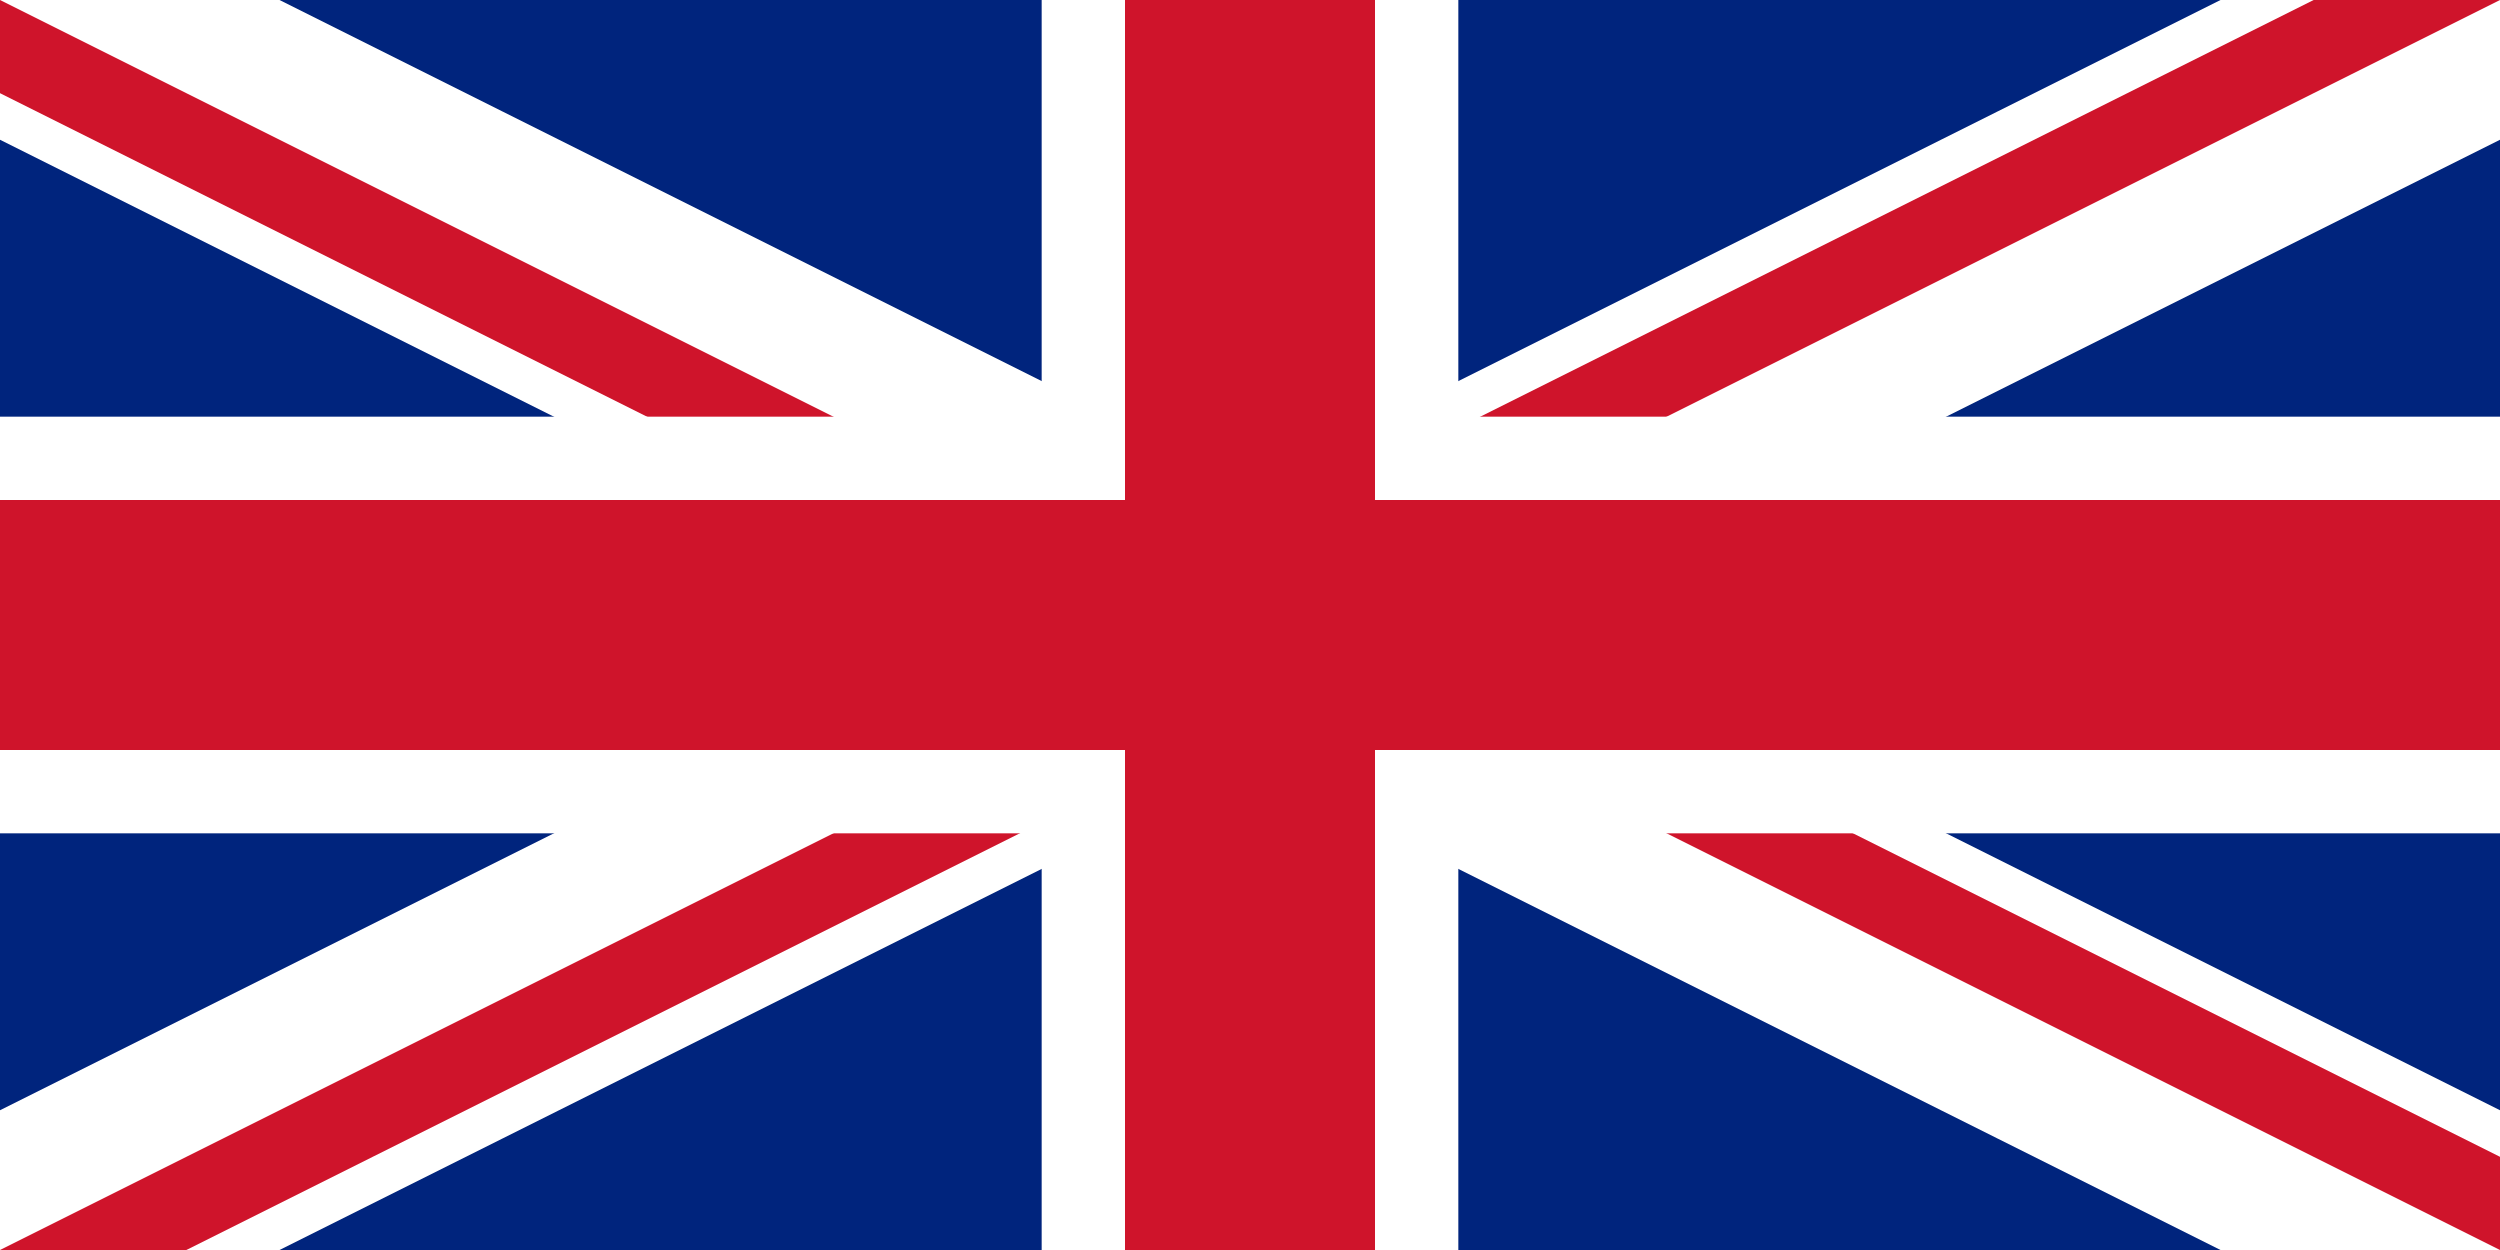
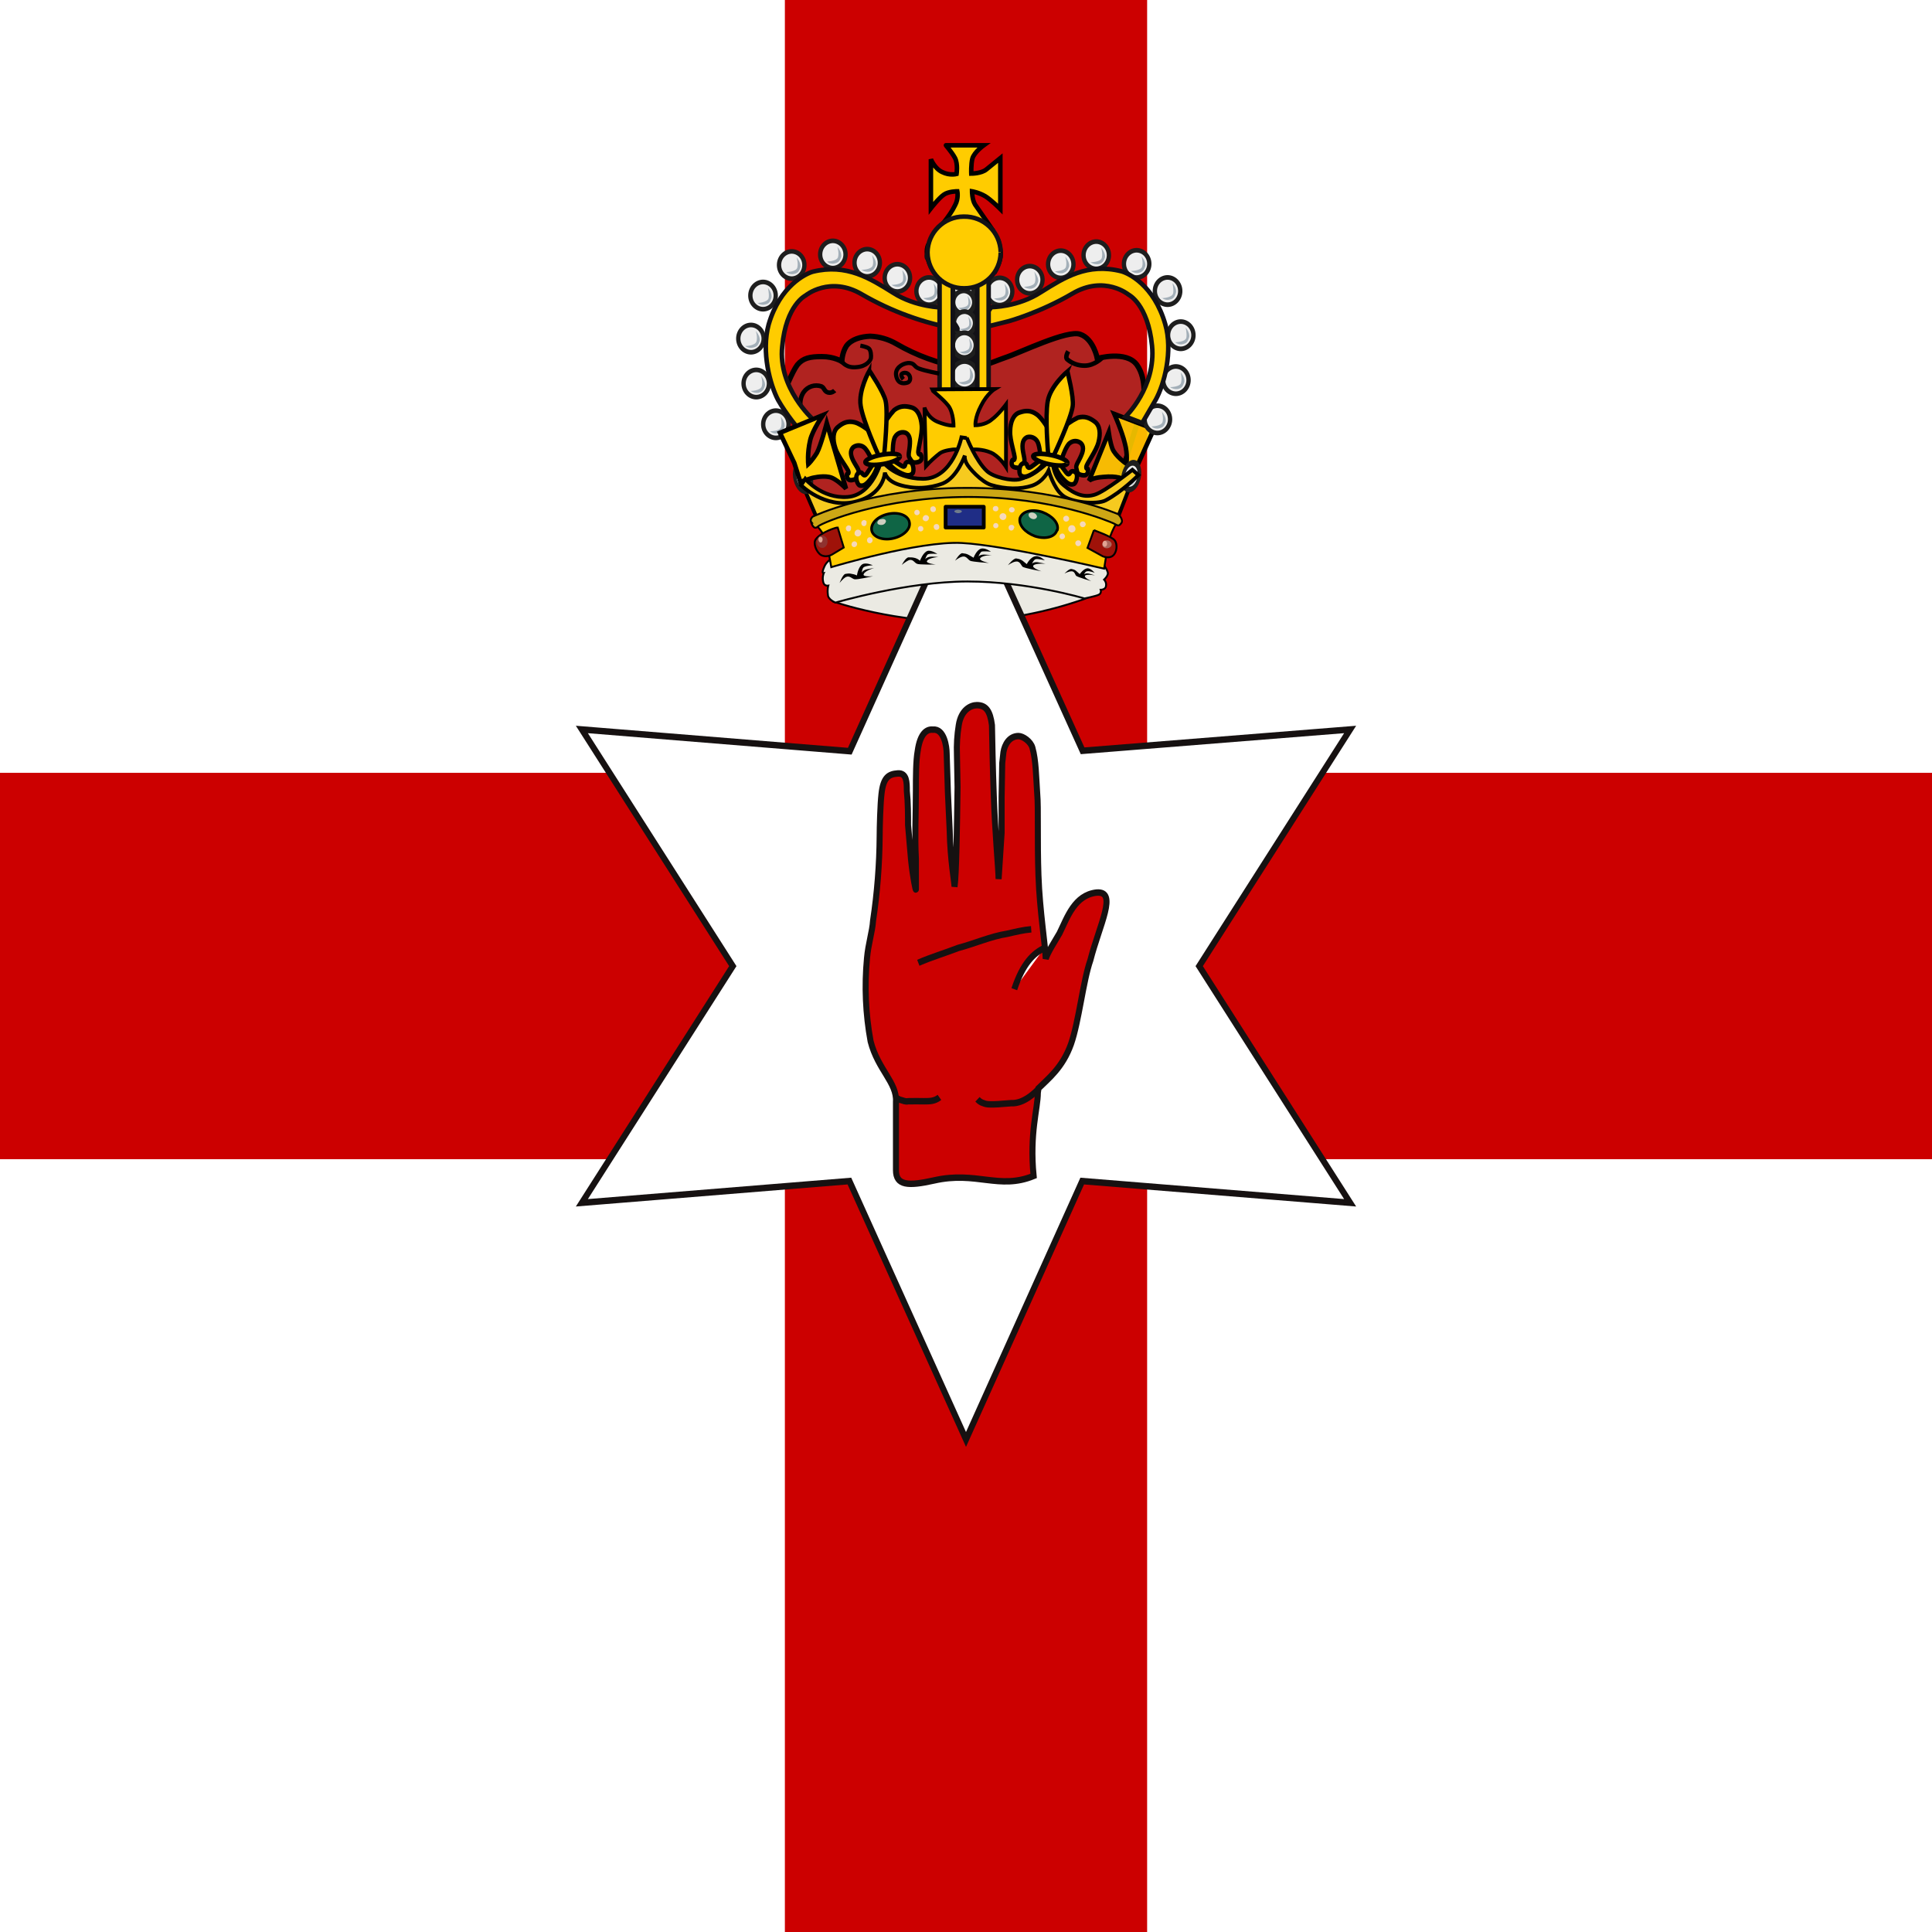
- <svg xmlns="http://www.w3.org/2000/svg" viewBox="0 0 60 30">
-   <clipPath id="t">
-     <path d="M30,15 h30 v15 z v15 h-30 z h-30 v-15 z v-15 h30 z" />
-   </clipPath>
-   <path d="M0,0 v30 h60 v-30 z" fill="#00247d" />
-   <path d="M0,0 L60,30 M60,0 L0,30" stroke="#fff" stroke-width="6" />
-   <path d="M0,0 L60,30 M60,0 L0,30" clip-path="url(#t)" stroke="#cf142b" stroke-width="4" />
-   <path d="M30,0 v30 M0,15 h60" stroke="#fff" stroke-width="10" />
-   <path d="M30,0 v30 M0,15 h60" stroke="#cf142b" stroke-width="6" />
+ <svg xmlns="http://www.w3.org/2000/svg" xmlns:xlink="http://www.w3.org/1999/xlink" id="flag-icons-gb-nir" viewBox="0 0 512 512">
+   <path fill="#fff" d="M0 0h512v512H0z" />
+   <rect fill="#fff" fill-rule="evenodd" rx="0" ry="0" />
+   <rect id="a" width="512" height="102.4" y="204.8" fill="#c00" fill-rule="evenodd" rx="0" ry="0" />
+   <use xlink:href="#a" width="600" height="300" transform="matrix(0 1 -.9375 0 496 0)" />
+   <path fill="#ebeae3" fill-rule="evenodd" stroke="#000" stroke-width=".5" d="M291.2 156.4c3-5.2 1.2-8.5-3.4-9.5 0 0-14.9 5-31 5.6-16 .6-35-4.3-35-4.3-3.5 2.3-2.7 7.8-1 11.2 0 0 16.8 5.9 36 5.3a108 108 0 0 0 30.1-5.8c3.7-1.3 4.3-2.5 4.3-2.5z" />
+   <path fill="#fff" stroke="#161111" stroke-width="1.6" d="m320 389.6-30.9-64.2-70.9 5.4 40-58.8-40-58.8 71 5.4 30.8-64.1 30.9 64 70.9-5.3-40 58.8 40 58.8-71-5.4z" transform="matrix(1 0 0 1.06667 -64 -34.1)" />
+   <path fill="#b02320" fill-rule="evenodd" stroke="#000" stroke-width="1.4" d="M255.5 130.4c38.8 6.8 37.4 8.7 37.4 8.7L303 107s1.1-6.4-1.7-10.3-10.5-1.7-10.5-1.7-1-5.2-4.5-6.4c-3.4-1.3-16 4.9-20 6.2-4 1.4-6 2.7-11.5 2.6a52.1 52.1 0 0 1-17.3-6.3 15 15 0 0 0-6.9-2c-2.4.1-5 .8-6.3 2.6-1.2 1.9-1.2 4.1-1.2 4.1s-2-1.3-5.3-1.3c-3.2 0-5 .4-6.5 2.2-1.4 1.9-3.4 7-3.4 7l3.7 8.7.2 12 7.5 12.8 36.2-6.7z" />
+   <path fill="#ebeae3" fill-rule="evenodd" stroke="#000" stroke-width=".5" d="M291.7 148.6s2 2.5 1.9 3.4c-.1.8-1 1.6-1 1.6s.7.7.5 1.7c-.1 1-1.4 1-1.4 1s.3.9-.5 1.3-3.8 1-3.8 1-15-4.5-31-4.5-35 5.6-35 5.6-2-.8-2-2.1c-.2-1.4.1-2.4.1-2.4s-1 .2-1.3-.8c-.4-1.4.1-2.5.1-2.5s-.7.2.1-1.6a4 4 0 0 1 1.5-1.9s16.8-6.4 36-6.4a101 101 0 0 1 35.8 6.6z" />
+   <path fill="none" stroke="#000" stroke-width="1.2" d="M212.2 108.3s-.6-2.4.8-4.4a4.1 4.1 0 0 1 4.7-1.5c.8.4.7 1.3 1.7 1.6 1 .3 1.8-.5 1.8-.5" />
+   <path fill="#fc0" fill-opacity=".9" fill-rule="evenodd" stroke="#000" stroke-width="1.2" d="m305.8 113.7-5.8 12.8-2.3.5s-1.4-1-5.4-.6c-2.8.2-3.7 1-3.7 1l5.2-12.8s.4 2.7 1 4.3c.8 2 3.7 4 3.7 4s.4-2.4-.4-5.4c-.8-3.3-2.8-7.8-2.8-7.8l10.5 4z" />
+   <path fill="#121116" stroke="#121116" stroke-linejoin="round" stroke-width="1.2" d="M252.5 73.8h6.5v29.5h-6.5z" />
+   <path fill="#f6ca1f" fill-rule="evenodd" stroke="#000" d="m212.6 128.3 4.1 9.5s17.9-7.4 38.9-7.3c31.5.2 40.5 7 40.5 7l4.6-11.8-3.5 2.1-3.6 2.4-4 1.7-5-.4-4.4-3.5-2.2-5-3.7 3.7-6.6 1.6-6.4-1.8-5.6-7.6s-4.2 8.4-9.6 9c-7.7.7-12.1-4-12.1-4s-2.9 6.8-7.6 8c-7.5 2-13.7-3.6-13.8-3.6z" />
+   <g stroke-width="2.2">
+     <path fill="#eee" stroke="#1e1e1e" stroke-linejoin="round" d="M430.6 247.4a6.5 6.5 0 0 1-6.4 6.5 6.5 6.5 0 0 1-6.5-6.5 6.5 6.5 0 0 1 6.4-6.5 6.5 6.5 0 0 1 6.5 6.5" transform="matrix(.52155 0 0 .55632 59.9 -67.6)" />
+     <path fill="#a3afb8" fill-rule="evenodd" d="M279.5 71.9s2.7 0 3-1.2c.3-1.2-.2-2.7-.2-2.7s1.3 1.5 1 2.7c-.4 1.1-.8 1.4-1.7 1.7-.6.1-1.6-.1-2-.5z" />
+     <path fill="#eee" stroke="#1e1e1e" stroke-linejoin="round" d="M430.6 247.4a6.5 6.5 0 0 1-6.4 6.5 6.5 6.5 0 0 1-6.5-6.5 6.5 6.5 0 0 1 6.4-6.5 6.5 6.5 0 0 1 6.5 6.5" transform="matrix(.52155 0 0 .55632 51.7 -63.5)" />
+     <path fill="#a3afb8" fill-rule="evenodd" d="M271.3 76s2.8 0 3-1.3c.3-1.1-.2-2.7-.2-2.7s1.3 1.6 1 2.7c-.4 1.2-.8 1.5-1.7 1.8-.6.1-1.6-.1-2-.5z" />
+     <path fill="#eee" stroke="#1e1e1e" stroke-linejoin="round" d="M430.6 247.4a6.5 6.5 0 0 1-6.4 6.5 6.5 6.5 0 0 1-6.5-6.5 6.5 6.5 0 0 1 6.4-6.5 6.5 6.5 0 0 1 6.5 6.5" transform="matrix(.52155 0 0 .55632 69.3 -70)" />
+     <path fill="#a3afb8" fill-rule="evenodd" d="M289 69.5s2.7 0 3-1.2c.3-1.2-.2-2.7-.2-2.7s1.3 1.5 1 2.7c-.4 1.1-.8 1.5-1.7 1.7a3 3 0 0 1-2.1-.5z" />
+     <path fill="#eee" stroke="#1e1e1e" stroke-linejoin="round" d="M430.6 247.4a6.5 6.5 0 0 1-6.4 6.5 6.5 6.5 0 0 1-6.5-6.5 6.5 6.5 0 0 1 6.4-6.5 6.5 6.5 0 0 1 6.5 6.5" transform="matrix(.52155 0 0 .55632 80 -67.7)" />
+     <path fill="#a3afb8" fill-rule="evenodd" d="M299.7 71.8s2.7 0 3-1.2c.3-1.2-.2-2.7-.2-2.7s1.3 1.5 1 2.7c-.4 1.1-.8 1.5-1.7 1.7-.7.2-1.6-.1-2.1-.5z" />
+     <path fill="#eee" stroke="#1e1e1e" stroke-linejoin="round" d="M430.6 247.4a6.5 6.5 0 0 1-6.4 6.5 6.5 6.5 0 0 1-6.5-6.5 6.5 6.5 0 0 1 6.4-6.5 6.5 6.5 0 0 1 6.5 6.5" transform="matrix(.52155 0 0 .55632 88.2 -60.5)" />
+     <path fill="#a3afb8" fill-rule="evenodd" d="M307.9 79s2.7 0 3-1.3c.2-1.2-.2-2.7-.2-2.7s1.3 1.5.9 2.7c-.4 1.2-.7 1.5-1.7 1.7-.6.2-1.5 0-2-.5z" />
+     <path fill="#eee" stroke="#1e1e1e" stroke-linejoin="round" d="M430.6 247.4a6.5 6.5 0 0 1-6.4 6.5 6.5 6.5 0 0 1-6.5-6.5 6.5 6.5 0 0 1 6.4-6.5 6.5 6.5 0 0 1 6.5 6.5" transform="matrix(.52155 0 0 .55632 91.7 -48.8)" />
+     <path fill="#a3afb8" fill-rule="evenodd" d="M311.4 90.7s2.7 0 3-1.2c.2-1.2-.2-2.7-.2-2.7s1.3 1.5.9 2.7c-.4 1.2-.7 1.5-1.7 1.7-.6.2-1.5-.1-2-.5z" />
+     <path fill="#eee" stroke="#1e1e1e" stroke-linejoin="round" d="M430.6 247.4a6.5 6.5 0 0 1-6.4 6.5 6.5 6.5 0 0 1-6.5-6.5 6.5 6.5 0 0 1 6.4-6.5 6.5 6.5 0 0 1 6.5 6.5" transform="matrix(.52155 0 0 .55632 90.4 -36.9)" />
+     <path fill="#a3afb8" fill-rule="evenodd" d="M310 102.6s2.8 0 3-1.2c.3-1.2-.1-2.7-.1-2.7s1.3 1.5.9 2.7c-.4 1.1-.7 1.5-1.7 1.7-.6.1-1.5-.1-2-.5z" />
+     <path fill="#eee" stroke="#1e1e1e" stroke-linejoin="round" d="M430.6 247.4a6.5 6.5 0 0 1-6.4 6.5 6.5 6.5 0 0 1-6.5-6.5 6.5 6.5 0 0 1 6.4-6.5 6.5 6.5 0 0 1 6.5 6.5" transform="matrix(.52155 0 0 .55632 85.5 -26.5)" />
+     <path fill="#a3afb8" fill-rule="evenodd" d="M305.1 113s2.7 0 3-1.2c.3-1.2-.2-2.7-.2-2.7s1.3 1.5 1 2.7c-.4 1.2-.8 1.5-1.7 1.7-.6.2-1.6 0-2-.5z" />
+     <path fill="#eee" stroke="#1e1e1e" stroke-linejoin="round" d="M430.6 247.4a6.5 6.5 0 0 1-6.4 6.5 6.5 6.5 0 0 1-6.5-6.5 6.5 6.5 0 0 1 6.4-6.5 6.5 6.5 0 0 1 6.5 6.5" transform="matrix(.52155 0 0 .55632 43.7 -60.4)" />
+     <path fill="#a3afb8" fill-rule="evenodd" d="M263.4 79.1s2.7 0 3-1.2c.3-1.2-.2-2.7-.2-2.7s1.3 1.5 1 2.7c-.4 1.1-.8 1.4-1.7 1.7a3 3 0 0 1-2.1-.5z" />
+     <g stroke-width="2.7">
+       <path fill="#eee" stroke="#1e1e1e" stroke-linejoin="round" d="M430.6 247.4a6.5 6.5 0 0 1-6.4 6.5 6.5 6.5 0 0 1-6.5-6.5 6.5 6.5 0 0 1 6.4-6.5 6.5 6.5 0 0 1 6.5 6.5" transform="matrix(.43616 0 0 .46523 70.3 -38.8)" />
+       <path fill="#a3afb8" fill-rule="evenodd" d="M254 77.9s2.3 0 2.5-1c.3-1-.1-2.3-.1-2.3s1 1.2.8 2.2c-.4 1-.7 1.3-1.4 1.5a2.3 2.3 0 0 1-1.8-.4z" />
+     </g>
+     <g stroke-width="2.7">
+       <path fill="#eee" stroke="#1e1e1e" stroke-linejoin="round" d="M430.6 247.4a6.5 6.5 0 0 1-6.4 6.5 6.5 6.5 0 0 1-6.5-6.5 6.5 6.5 0 0 1 6.4-6.5 6.5 6.5 0 0 1 6.5 6.5" transform="matrix(.43616 0 0 .46523 70.4 -35)" />
+       <path fill="#a3afb8" fill-rule="evenodd" d="M254 81.6s2.3 0 2.6-1c.2-1-.2-2.2-.2-2.2s1 1.2.8 2.2c-.3 1-.6 1.3-1.4 1.5a2.3 2.3 0 0 1-1.7-.4z" />
+     </g>
+     <g stroke-width="2.7">
+       <path fill="#eee" stroke="#1e1e1e" stroke-linejoin="round" d="M430.6 247.4a6.5 6.5 0 0 1-6.4 6.5 6.5 6.5 0 0 1-6.5-6.5 6.5 6.5 0 0 1 6.4-6.5 6.5 6.5 0 0 1 6.5 6.5" transform="matrix(.43616 0 0 .46523 70.6 -29.5)" />
+       <path fill="#a3afb8" fill-rule="evenodd" d="M254.3 87.2s2.2 0 2.5-1c.2-1-.2-2.3-.2-2.3s1 1.3.8 2.3c-.3 1-.6 1.2-1.4 1.4a2.3 2.3 0 0 1-1.7-.4z" />
+     </g>
+     <g stroke-width="2.5">
+       <path fill="#eee" stroke="#1e1e1e" stroke-linejoin="round" d="M430.6 247.4a6.5 6.5 0 0 1-6.4 6.5 6.5 6.5 0 0 1-6.5-6.5 6.5 6.5 0 0 1 6.4-6.5 6.5 6.5 0 0 1 6.5 6.5" transform="matrix(.47168 0 0 .50313 55.5 -33)" />
+       <path fill="#a3afb8" fill-rule="evenodd" d="M254.2 93.3s2.5-.1 2.7-1.2c.3-1-.1-2.4-.1-2.4s1.1 1.4.8 2.4c-.4 1.1-.7 1.4-1.5 1.6a2.5 2.5 0 0 1-1.9-.5z" />
+     </g>
+     <path fill="#eee" stroke="#1e1e1e" stroke-linejoin="round" d="M430.6 247.4a6.5 6.5 0 0 1-6.4 6.5 6.5 6.5 0 0 1-6.5-6.5 6.5 6.5 0 0 1 6.4-6.5 6.5 6.5 0 0 1 6.5 6.5" transform="matrix(.52155 0 0 .55632 34.4 -38.2)" />
+     <path fill="#a3afb8" fill-rule="evenodd" d="M254 101.3s2.8 0 3-1.2c.3-1.2-.1-2.7-.1-2.7s1.3 1.5.9 2.7c-.4 1.2-.7 1.5-1.7 1.7-.6.2-1.5 0-2-.5z" />
+     <g stroke-width="2.4">
+       <path fill="#eee" stroke="#1e1e1e" stroke-linejoin="round" d="M430.6 247.4a6.5 6.5 0 0 1-6.4 6.5 6.5 6.5 0 0 1-6.5-6.5 6.5 6.5 0 0 1 6.4-6.5 6.5 6.5 0 0 1 6.5 6.5" transform="matrix(.48982 0 0 .52248 47.7 -13.5)" />
+       <path fill="#a3afb8" fill-rule="evenodd" d="M254 117.5s2.6 0 2.8-1.1c.3-1.2-.1-2.6-.1-2.6s1.2 1.4.8 2.5c-.3 1.2-.7 1.4-1.5 1.7a2.6 2.6 0 0 1-2-.5z" />
+     </g>
+     <path fill="#eee" stroke="#1e1e1e" stroke-linejoin="round" d="M430.6 247.4a6.5 6.5 0 0 1-6.4 6.5 6.5 6.5 0 0 1-6.5-6.5 6.5 6.5 0 0 1 6.4-6.5 6.5 6.5 0 0 1 6.5 6.5" transform="matrix(.52155 0 0 .55632 25 -60.5)" />
+     <path fill="#a3afb8" fill-rule="evenodd" d="M244.6 79s2.7 0 3-1.2c.3-1.2-.2-2.7-.2-2.7s1.3 1.5 1 2.7c-.4 1.1-.8 1.5-1.7 1.7-.6.1-1.6-.1-2-.5z" />
+     <path fill="#eee" stroke="#1e1e1e" stroke-linejoin="round" d="M430.6 247.4a6.5 6.5 0 0 1-6.4 6.5 6.5 6.5 0 0 1-6.5-6.5 6.5 6.5 0 0 1 6.4-6.5 6.5 6.5 0 0 1 6.5 6.5" transform="matrix(.52155 0 0 .55632 16.6 -64)" />
+     <path fill="#a3afb8" fill-rule="evenodd" d="M236.3 75.5s2.7 0 3-1.2c.2-1.2-.2-2.7-.2-2.7s1.3 1.5 1 2.7c-.5 1.1-.8 1.4-1.8 1.7-.6.1-1.5-.1-2-.5z" />
+     <path fill="#eee" stroke="#1e1e1e" stroke-linejoin="round" d="M430.6 247.4a6.5 6.5 0 0 1-6.4 6.5 6.5 6.5 0 0 1-6.5-6.5 6.5 6.5 0 0 1 6.4-6.5 6.5 6.5 0 0 1 6.5 6.5" transform="matrix(.52155 0 0 .55632 8.6 -68)" />
+     <path fill="#a3afb8" fill-rule="evenodd" d="M228.3 71.5s2.7 0 3-1.2c.3-1.2-.2-2.7-.2-2.7s1.3 1.5 1 2.7c-.4 1.1-.8 1.4-1.7 1.7a3 3 0 0 1-2.1-.5z" />
+     <path fill="#eee" stroke="#1e1e1e" stroke-linejoin="round" d="M430.6 247.4a6.5 6.5 0 0 1-6.4 6.5 6.5 6.5 0 0 1-6.5-6.5 6.5 6.5 0 0 1 6.4-6.5 6.5 6.5 0 0 1 6.5 6.5" transform="matrix(.52155 0 0 .55632 -.5 -70.2)" />
+     <path fill="#a3afb8" fill-rule="evenodd" d="M219.1 69.3s2.7 0 3-1.2c.3-1.2-.2-2.7-.2-2.7s1.3 1.5 1 2.7c-.4 1.2-.8 1.5-1.7 1.7-.6.2-1.6 0-2-.5z" />
+     <path fill="#eee" stroke="#1e1e1e" stroke-linejoin="round" d="M430.6 247.4a6.5 6.5 0 0 1-6.4 6.5 6.5 6.5 0 0 1-6.5-6.5 6.5 6.5 0 0 1 6.4-6.5 6.5 6.5 0 0 1 6.5 6.5" transform="matrix(.52155 0 0 .55632 -11.4 -67.4)" />
+     <path fill="#a3afb8" fill-rule="evenodd" d="M208.3 72.1s2.7 0 3-1.2c.3-1.2-.2-2.7-.2-2.7s1.3 1.5 1 2.7c-.4 1.2-.8 1.5-1.7 1.7-.7.2-1.6-.1-2-.5z" />
+     <path fill="#eee" stroke="#1e1e1e" stroke-linejoin="round" d="M430.6 247.4a6.5 6.5 0 0 1-6.4 6.5 6.5 6.5 0 0 1-6.5-6.5 6.5 6.5 0 0 1 6.4-6.5 6.5 6.5 0 0 1 6.5 6.5" transform="matrix(.52155 0 0 .55632 -19 -59.3)" />
+     <path fill="#a3afb8" fill-rule="evenodd" d="M200.7 80.3s2.7-.1 3-1.3c.2-1.2-.2-2.7-.2-2.7s1.3 1.5.9 2.7c-.4 1.2-.7 1.5-1.7 1.7-.6.2-1.5 0-2-.5z" />
+     <path fill="#eee" stroke="#1e1e1e" stroke-linejoin="round" d="M430.6 247.4a6.5 6.5 0 0 1-6.4 6.5 6.5 6.5 0 0 1-6.5-6.5 6.5 6.5 0 0 1 6.4-6.5 6.5 6.5 0 0 1 6.5 6.5" transform="matrix(.52155 0 0 .55632 -22.2 -47.9)" />
+     <path fill="#a3afb8" fill-rule="evenodd" d="M197.5 91.7s2.7 0 3-1.3c.3-1.2-.2-2.7-.2-2.7s1.3 1.5 1 2.7c-.4 1.2-.8 1.5-1.7 1.7-.7.2-1.6 0-2.1-.4z" />
+     <path fill="#eee" stroke="#1e1e1e" stroke-linejoin="round" d="M430.6 247.4a6.5 6.5 0 0 1-6.4 6.5 6.5 6.5 0 0 1-6.5-6.5 6.5 6.5 0 0 1 6.4-6.5 6.5 6.5 0 0 1 6.5 6.5" transform="matrix(.52155 0 0 .55632 -20.8 -36)" />
+     <path fill="#a3afb8" fill-rule="evenodd" d="M198.9 103.6s2.7 0 3-1.3c.3-1.1-.2-2.7-.2-2.7s1.3 1.6 1 2.7c-.4 1.2-.8 1.5-1.7 1.8a3 3 0 0 1-2.1-.5z" />
+     <path fill="#eee" stroke="#1e1e1e" stroke-linejoin="round" d="M430.6 247.4a6.5 6.5 0 0 1-6.4 6.5 6.5 6.5 0 0 1-6.5-6.5 6.5 6.5 0 0 1 6.4-6.5 6.5 6.5 0 0 1 6.5 6.5" transform="matrix(.52155 0 0 .55632 -15.6 -25.2)" />
+     <path fill="#a3afb8" fill-rule="evenodd" d="M204 114.3s2.8 0 3-1.2c.3-1.2-.1-2.7-.1-2.7s1.3 1.5 1 2.7c-.5 1.2-.8 1.5-1.8 1.7-.6.2-1.5 0-2-.5z" />
+     <g stroke-width="2.8">
+       <path fill="#eee" stroke="#1e1e1e" stroke-linejoin="round" d="M430.6 247.4a6.5 6.5 0 0 1-6.4 6.5 6.5 6.5 0 0 1-6.5-6.5 6.5 6.5 0 0 1 6.4-6.5 6.5 6.5 0 0 1 6.5 6.5" transform="matrix(.31597 -.0903 .13499 .53737 45.4 32)" />
+       <path fill="#a3afb8" fill-rule="evenodd" d="M212.3 128.7s1.6-.5 1.5-1.7c0-1.2-.7-2.6-.7-2.6s1.1 1.3 1.2 2.5c0 1.2-.1 1.5-.6 2-.3.2-1 .1-1.4-.2z" />
+     </g>
+     <g stroke-width="2.8">
+       <path fill="#eee" stroke="#1e1e1e" stroke-linejoin="round" d="M430.6 247.4a6.5 6.5 0 0 1-6.4 6.5 6.5 6.5 0 0 1-6.5-6.5 6.5 6.5 0 0 1 6.4-6.5 6.5 6.5 0 0 1 6.5 6.5" transform="matrix(.31758 .08362 -.125 .54011 196 -42.9)" />
+       <path fill="#a3afb8" fill-rule="evenodd" d="M298.3 127.8s1.7.4 2.1-.7c.5-1.1.5-2.7.5-2.7s.5 1.7 0 2.8-.8 1.3-1.4 1.4c-.4 0-1-.4-1.2-.8z" />
+     </g>
+   </g>
+   <path fill="#b3a192" fill-rule="evenodd" stroke="#000" stroke-width="1.2" d="m252.7 57.4.3 6s-6.8.7-7 1.4c-1.4 3.1 1.5 7.3 1.5 7.3s2.3-1.8 8-1.8c5.5 0 8.3 1.5 8.3 1.5s1.4-2.5 1.4-4.3c0-1.8-.6-3.6-.6-3.6l-3.6-.4h-2.5l-.2-6.2-5.6.1z" />
+   <path fill="#f0ddcb" stroke="#121116" stroke-linejoin="round" stroke-width=".6" d="M262.4 66.8c0 .7-.6 1.3-1.2 1.3a1.2 1.2 0 0 1-1.3-1.3 1.2 1.2 0 0 1 1.2-1.2 1.2 1.2 0 0 1 1.3 1.2m2.7.7c0 .7-.5 1.3-1.2 1.3s-1.3-.6-1.3-1.3a1.3 1.3 0 0 1 1.3-1.3c.7 0 1.2.6 1.2 1.3m-5.5-.7c0 .7-.6 1.2-1.2 1.2-.7 0-1.2-.5-1.2-1.2a1.2 1.2 0 0 1 1.1-1.3 1.2 1.2 0 0 1 1.3 1.3m-5.6 0c0 .8-.6 1.3-1.3 1.3-.7 0-1.2-.5-1.2-1.2 0-.8.5-1.3 1.2-1.3s1.3.5 1.3 1.2m-3.1.3c0 .7-.6 1.3-1.3 1.3s-1.2-.6-1.2-1.3c0-.7.5-1.3 1.2-1.3s1.3.6 1.3 1.3m5.7-3.7c0 .6-.5 1-1 1a1 1 0 0 1-1.1-1 1 1 0 0 1 1-1.1 1 1 0 0 1 1 1m0-5c0 .6-.4 1-1 1a1 1 0 0 1-1-1 1 1 0 0 1 1-1 1 1 0 0 1 1 1m0 2.7c0 .6-.4 1.1-1 1.1a1 1 0 0 1-1-1 1 1 0 0 1 1-1.2 1 1 0 0 1 1 1.1m-8.8 7c0 .7-.5 1.2-1.2 1.2-.6 0-1.2-.5-1.2-1.2a1.2 1.2 0 0 1 1.2-1.3 1.2 1.2 0 0 1 1.2 1.3" />
+   <path fill="#916c68" stroke="#4d3126" stroke-linejoin="round" stroke-width=".6" d="M256.9 66.5c0 .8-.6 1.4-1.4 1.4a1.4 1.4 0 0 1-1.3-1.4 1.4 1.4 0 0 1 1.3-1.3 1.4 1.4 0 0 1 1.4 1.3" />
+   <g stroke-width="2.5">
+     <path fill="#eee" stroke="#1e1e1e" stroke-linejoin="round" stroke-width="3" d="M430.6 247.4a6.5 6.5 0 0 1-6.4 6.5 6.5 6.5 0 0 1-6.5-6.5 6.5 6.5 0 0 1 6.4-6.5 6.5 6.5 0 0 1 6.5 6.5" transform="matrix(.386 0 0 .41173 91.8 -53.4)" />
+     <path fill="#a3afb8" fill-rule="evenodd" d="M254.4 49.9s2 0 2.2-1c.2-.8-.1-2-.1-2s1 1.2.7 2c-.3 1-.6 1.2-1.2 1.3a2 2 0 0 1-1.6-.3z" />
+   </g>
+   <path fill="#fc0" fill-rule="evenodd" stroke="#000" stroke-width=".5" d="M216 138.8s2.2 2.2 2.8 4.2c.6 2 1.5 7.3 1.5 7.3s23.2-7 34.6-6.4c11.4.6 37.7 6.8 37.7 6.8l1-6.2c.5-3.2 2.7-6.6 2.7-6.6s-25.2-8.4-41-7.6c-15.9.8-23.8 2.6-27.3 3.8a248.5 248.5 0 0 0-12 4.7z" />
+   <path fill="#fc0" fill-rule="evenodd" stroke="#000" stroke-width="1.2" d="M250.7 38.5h10s-2.5 1.8-3 3.5c-.4 1.5-.3 4-.3 4s2.7 0 4-1.1l3.7-3v13.5s-2.5-2.5-4-3.4c-1.7-1-3.5-1.3-3.5-1.3s0 2.2.8 3.5l4.3 6.2-14.3.6s3.4-3.8 4.7-6.6c1-1.8.6-3.7.6-3.7s-2.4 0-3.6.9c-1.3.9-3.4 3.6-3.4 3.6v-13s1 2.5 3 3.4c2 1 3.8.5 3.8.5s.4-2.6-.4-4.2c-.9-1.7-2.6-3.5-2.4-3.4z" />
+   <path fill="#fc0" fill-rule="evenodd" stroke="#121116" stroke-width="1.2" d="M249.9 81.5s-7.1 0-13.2-3.9c-6.1-3.8-12.3-7.8-21.3-5.6-1.8.5-8.7 3.7-11.7 14-2 7.3.4 16 2.5 20 2.2 3.9 5.6 7.9 5.6 7.9l3.7-2.7s-9.4-8.4-8.2-19.4c1-11 6.2-13.5 6.2-13.5s6.4-5.3 14.9-.3a76.8 76.8 0 0 0 25.3 9.2c.6 0-4-5.7-3.8-5.7z" />
+   <path fill="#fc0" fill-rule="evenodd" stroke="#000" stroke-width="1.2" d="m210.5 122.7-3.8-8 11.4-4.7s-2.8 4-3.4 6.7c-.8 3.4-.5 6.3-.5 6.3s1-.9 2.3-3c1-1.8 2.6-7.9 2.6-7.9l5.1 17.4s-2.6-2.8-4.5-3.1c-2-.4-4.6.3-4.6.3l-3 1-1.6-5z" />
+   <path fill="#fc0" fill-rule="evenodd" stroke="#121116" stroke-width="1.2" d="M262.7 81.4s7.1 0 13.2-4c6.1-3.8 12.2-7.8 21.3-5.5 1.8.5 8.6 3.6 11.6 14 2.1 7.2-.3 16-2.5 20l-3.6 6.2-4.4-1.7s8.1-7.8 7-18.8c-1.1-11-6.2-13.5-6.2-13.5s-6.4-5.3-14.9-.3-16.8 7.3-16.8 7.3-7.8 2-8.5 2c-.7-.1 4-5.8 3.8-5.7z" />
+   <path fill="#fc0" stroke="#121116" stroke-linejoin="round" stroke-width="1.2" d="M259 73.9h3v29.5h-3zm-10-.1h3.5v29.5H249z" />
+   <path fill="#fc0" stroke="#121116" stroke-linejoin="round" stroke-width="1.2" d="M265.2 66.9a9.6 9.6 0 0 1-9.7 9.5 9.6 9.6 0 0 1-9.7-9.5 9.6 9.6 0 0 1 9.6-9.5 9.6 9.6 0 0 1 9.8 9.4" />
+   <path fill="#fc0" fill-rule="evenodd" stroke="#000" d="m246.9 103.2 16.7-.1s-2 1.2-3.6 4.4c-1.7 3.2-1.5 5.2-1.5 5.2s2.6 0 4.3-1.5c1.8-1.3 3.8-4 3.8-4v16.5s-1.3-2.1-3.3-3.4c-2-1.2-4.8-1.2-4.8-1.2h-5.7s-2.6.2-3.7 1a29.9 29.9 0 0 0-3.7 3.4L245 108s.8 2.7 3.5 3.8 4.2 1 4.2 1 0-3.5-1.4-5.3-4.5-4.2-4.5-4.3z" />
+   <path fill="#f6ca1f" fill-rule="evenodd" stroke="#000" d="M256.2 116s2.4 6.1 5.3 8.8c1.6 1.6 6.6 2.8 8.8 2.2 5-1.4 8.6-5.7 8.6-5.7s-.2 4.7 3 7.3c3.1 2.6 5.6 3.3 8.2 2.5 2.7-.8 10-6.6 10-6.6l1.6 1.4s-4.3 4.4-8.7 6.7c-2.3 1.2-9.3.6-11.5-1.4-2.3-1.9-3.6-6.5-3.6-6.5s-1.4 3-4.4 4c-3 1-7 1-10.9-.2-2.5-.8-5.9-4.5-6.5-5.8-.6-1.2-.4-2-.4-2s-2 5.8-5.8 7.4a17.6 17.6 0 0 1-11.5.4c-3.6-1.1-3.9-3.3-3.9-3.3s-.2 6-8 7.8c-8 1.8-14.2-4.4-14.2-4.4l1.1-1.7s4.4 5.3 11.2 4.8c6.8-.5 9-9.8 9-9.8s3 4.9 11 5c7.9 0 10.2-11 10.2-11l1.4.2z" />
+   <g fill="#fc0" stroke="#000" stroke-width="2.2">
+     <path fill-rule="evenodd" d="M338.6 336.3s0-5.3 1.2-6.9a4.6 4.6 0 0 1 5-2c1.3.4 2.8 1.6 2.5 5.3-.2 3.7-1.2 5.5-.1 6.9 1 1.4 1.2 2.3 3.4 2 2-.3 3-1 2.5-3-.4-2-1 .2-1.5-1.5-.4-1.6 2.1-8.7 1.7-13.1-.4-4.3-2-7.8-5.3-8.6-3.1-.8-5.8-.8-8.7 1.3a35 35 0 0 0-6.3 8.7v14.3l5.7-.4-.1-3z" transform="matrix(.52155 0 0 .55632 60 -67.5)" />
+     <path fill-rule="evenodd" d="M327.8 340.1s-2.3-4.8-4-5.8a4.7 4.7 0 0 0-5.3.1c-1 1-1.9 2.6-.2 6 1.7 3.2 3.3 4.5 2.9 6.2-.5 1.7-.2 2.6-2.3 3.2s-3.2.3-3.6-1.7c-.3-2 1.1-.3.8-2-.3-1.6-5.4-7.2-6.7-11.4-1.4-4-1.3-8 1.4-10 2.5-2 5-3 8.4-2.2 3.4.7 9.3 5.4 9.3 5.4l5.8 13-5.5 2-1-2.8z" transform="matrix(.52155 0 0 .55632 60 -67.5)" />
+     <path fill-rule="evenodd" d="M326.7 297.9s-5.7 9.5-4.4 16.8c1.2 7.3 8.8 23 8.8 23v2l4-.4-.8-2.2s2-18.7.7-24.6c-.9-4.4-8.3-14.5-8.3-14.6zm9 43.4s2.8 3.4 6.2 5c3.6 1.8 5.2 1.8 6.6.7 1-.8.7-4.2-.5-5.2-1.3-.9-2.7-.4-3 .5-.3 1.6-.8 1.5-2 .9l-5.5-3.3-1.8 1.4zm-4.4.8s-1.2 4.2-3.6 7c-2.6 3.2-4 3.9-5.8 3.5-1.3-.3-2.3-3.6-1.6-5 .8-1.4 2.3-1.5 2.8-.7 1 1.2 1.5 1 2.3 0a149.1 149.1 0 0 0 3.7-5.4l2.2.6z" transform="matrix(.52155 0 0 .55632 60 -67.5)" />
+     <path stroke-linejoin="round" d="M342.1 342c0 1.2-4 2.2-8.8 2.2s-8.9-1-9-2.3c0-1.2 4-2.2 8.9-2.2s8.9 1 8.9 2.2" transform="matrix(.51436 -.09206 .0863 .54866 33 -35.2)" />
+   </g>
+   <g fill="#fc0" stroke="#000" stroke-width="2.2">
+     <path fill-rule="evenodd" d="M338.6 336.3s0-5.3 1.2-6.9a4.6 4.6 0 0 1 5-2c1.3.4 2.8 1.6 2.5 5.3-.2 3.7-1.2 5.5-.1 6.9 1 1.4 1.2 2.3 3.4 2 2-.3 3-1 2.5-3-.4-2-1 .2-1.5-1.5-.4-1.6 2.1-8.7 1.7-13.1-.4-4.3-2-7.8-5.3-8.6-3.1-.8-5.8-.8-8.7 1.3a35 35 0 0 0-6.3 8.7v14.3l5.7-.4-.1-3z" transform="matrix(.48843 .1951 -.1829 .521 177.8 -120.5)" />
+     <path fill-rule="evenodd" d="M327.8 340.1s-2.3-4.8-4-5.8a4.7 4.7 0 0 0-5.3.1c-1 1-1.9 2.6-.2 6 1.7 3.2 3.3 4.5 2.9 6.2-.5 1.7-.2 2.6-2.3 3.2s-3.2.3-3.6-1.7c-.3-2 1.1-.3.8-2-.3-1.6-5.4-7.2-6.7-11.4-1.4-4-1.3-8 1.4-10 2.5-2 5-3 8.4-2.2 3.4.7 9.3 5.4 9.3 5.4l5.8 13-5.5 2-1-2.8z" transform="matrix(.48843 .1951 -.1829 .521 177.8 -120.5)" />
+     <path fill-rule="evenodd" d="M326.7 297.9s-5.7 9.5-4.4 16.8c1.2 7.3 8.8 23 8.8 23v2l4-.4-.8-2.2s2-18.7.7-24.6c-.9-4.4-8.3-14.5-8.3-14.6zm9 43.4s2.8 3.4 6.2 5c3.6 1.8 5.2 1.8 6.6.7 1-.8.7-4.2-.5-5.2-1.3-.9-2.7-.4-3 .5-.3 1.6-.8 1.5-2 .9l-5.5-3.3-1.8 1.4zm-4.4.8s-1.2 4.2-3.6 7c-2.6 3.2-4 3.9-5.8 3.5-1.3-.3-2.3-3.6-1.6-5 .8-1.4 2.3-1.5 2.8-.7 1 1.2 1.5 1 2.3 0a149.1 149.1 0 0 0 3.7-5.4l2.2.6z" transform="matrix(.48843 .1951 -.1829 .521 177.8 -120.5)" />
+     <path stroke-linejoin="round" d="M342.1 342c0 1.2-4 2.2-8.8 2.2s-8.9-1-9-2.3c0-1.2 4-2.2 8.9-2.2s8.9 1 8.9 2.2" transform="matrix(.51196 .1062 -.09955 .5461 141.8 -100.3)" />
+   </g>
+   <path fill="#cca715" fill-rule="evenodd" stroke="#000" stroke-width=".5" d="M215 138.5s.6 2.2 1.8 1c1.1-1 17.2-7.8 39.8-7.8s37.6 6.6 38.5 7c.9.4 1.3 1 2 0 .8-.9-.7-2.4-.7-2.4s-15.8-7.1-40.4-7c-24.7 0-40.6 7.6-40.6 7.6s-1 .8-.3 1.6z" />
+   <path fill-rule="evenodd" d="M243.8 148.6s.8-2.2 2-2.6c1-.3 2.6.8 2.6.8s-1.9-.2-2.5.1c-.5.4-.7 1.3-.7 1.3s.4-.7 1.9-.7l1.6.1s-2.5.2-3 1c-.6.7 2.3 1 2.3 1s-4.5.1-5-.2c-.7-.3-1-1.2-2-1-1 .4-2 1.3-2 1.3s1-2 1.8-2c.7 0 1.1 0 1.8.2s1.2.7 1.2.7zm-16.7 3.9s.3-2.3 1.5-3c1-.5 2.7.3 2.7.3s-2 .1-2.5.6c-.4.5-.4 1.4-.4 1.4s.2-.8 1.7-1l1.6-.3s-2.4.7-2.8 1.6c-.5.9 2.5.6 2.5.6s-4.4 1-5 .8c-.7-.2-1.2-1-2.2-.6-.9.5-1.7 1.6-1.7 1.6s.8-2.2 1.5-2.4c.7-.1 1-.2 1.8 0 .7.1 1.3.4 1.3.4zm30.9-4.7s.8-2.1 2-2.4c1.1-.3 2.6.8 2.6.8s-1.9-.2-2.5 0c-.5.4-.8 1.3-.8 1.3s.5-.7 2-.5l1.6.1s-2.5 0-3.1.8c-.6.7 2.3 1.3 2.3 1.3s-4.5-.3-5-.6c-.6-.3-1-1.3-2-1.1-1 .2-2 1.1-2 1.1s1.2-2 1.9-2c.7.1 1.1.1 1.8.5l1.2.7zm14.1 1.7s1-2 2.4-2.1c1-.2 2.4 1.1 2.4 1.1s-1.8-.5-2.5-.3c-.6.3-.9 1.2-.9 1.2s.5-.7 2-.3l1.6.3s-2.5-.2-3.2.4c-.7.7 2.1 1.6 2.1 1.6s-4.4-.8-5-1.2c-.4-.4-.7-1.5-1.7-1.4-1 .1-2.2 1-2.2 1s1.5-1.9 2.2-1.8c.7.1 1.1.2 1.7.6l1.1.9zm14 2.7s1-1.5 2.1-1.6c.9 0 1.9 1.2 1.9 1.2s-1.5-.6-2-.4c-.5 0-.8.8-.8.8s.5-.5 1.6-.1l1.3.4s-2-.4-2.6 0c-.6.5 1.6 1.5 1.6 1.5s-3.5-1-4-1.4c-.3-.3-.4-1.2-1.2-1.2-.9 0-1.9.6-1.9.6s1.3-1.4 1.9-1.2c.5.1.9.2 1.3.6l.9.8z" />
+   <path fill="#0f6545" stroke="#000" stroke-linejoin="round" stroke-width=".7" d="M241 138.4c.4 1.8-1.6 3.7-4.4 4.3-2.7.6-5.3-.4-5.6-2.2-.3-1.8 1.6-3.7 4.4-4.3 2.8-.6 5.3.4 5.6 2.2z" />
+   <path fill="#cecfc1" d="M234.8 138c0 .5-.4 1-1 1.1-.6.1-1.2-.1-1.3-.5 0-.5.4-1 1-1 .6-.2 1.2 0 1.3.5z" />
+   <path fill="#0f6545" stroke="#000" stroke-linejoin="round" stroke-width=".7" d="M280.1 140.5c-.5 1.8-3 2.5-5.8 1.6-2.7-1-4.4-3-4-4.8.6-1.8 3.2-2.5 5.9-1.6 2.7 1 4.5 3 4 4.8z" />
+   <path fill="#cecfc1" d="M274.8 137c-.2.5-.7.7-1.3.5-.6-.2-1-.7-.9-1.2.1-.4.7-.6 1.3-.4.6.2 1 .7.9 1.2z" />
+   <path fill="#1f2d86" stroke="#000" stroke-linejoin="round" d="M250.6 134.3h10.1v5.5h-10.1z" />
+   <path fill="#707c8b" d="M254.9 135.5c0 .3-.5.5-1 .5s-1-.3-1-.5.5-.4 1-.4 1 .2 1 .4z" />
+   <path fill="#9f1209" fill-rule="evenodd" stroke="#000" stroke-width=".5" d="m222 139.8 1.6 5.3-3 1.8s-1.5 1-3 .2c-1.3-.8-2.2-3.2-1.4-4.2 1.5-2 5.7-3.2 5.7-3.1z" />
+   <path fill="#8f322f" d="M219.3 143.6c0 .8-.6 1.6-1.4 1.6s-1.4-.8-1.4-1.6c0-1 .6-1.7 1.4-1.7s1.4.8 1.4 1.6z" />
+   <path fill="#e2a494" d="M218 143a1 1 0 0 1-.2.6c-.1.2-.3.2-.5.1-.2 0-.3-.3-.4-.6a1 1 0 0 1 .2-.7.4.4 0 0 1 .5-.1c.2 0 .4.3.4.6z" />
+   <path fill="#9f1209" fill-rule="evenodd" stroke="#000" stroke-width=".5" d="m289.9 140.5-1.7 4.7 4 2.2s1.7.8 2.8-.2c1-.9 1.2-3 .4-4-.7-1-5.6-2.7-5.5-2.7z" />
+   <path fill="#aa675d" d="M294.6 144.3c0 .5-.6 1-1.3 1s-1.2-.5-1.2-1c0-.6.6-1.1 1.2-1.1.7 0 1.3.5 1.3 1z" />
+   <path fill="#e2a494" d="M293.4 144c0 .4-.1.6-.3.8a.5.5 0 0 1-.6 0 .8.8 0 0 1-.3-.7c0-.3.1-.5.3-.7a.5.5 0 0 1 .6 0c.2.2.3.4.3.7z" />
+   <path fill="#f5d8bc" d="M264.6 134.8a.7.7 0 0 1-.8.7.7.7 0 0 1-.7-.7.7.7 0 0 1 .7-.7.7.7 0 0 1 .8.7zm4.3.3a.7.7 0 0 1-.7.7.7.7 0 0 1-.8-.7.7.7 0 0 1 .8-.7.7.7 0 0 1 .7.7zm-2.2 1.8a.9.9 0 0 1-1 .9.9.9 0 0 1-.8-1c0-.4.4-.8.9-.8s.9.4.9.9zm2 3a.7.7 0 0 1-.6.7.7.7 0 0 1-.8-.7.7.7 0 0 1 .7-.8.7.7 0 0 1 .8.8zm-4.1-.6a.7.7 0 0 1-.7.7.7.7 0 0 1-.7-.7.7.7 0 0 1 .7-.7.7.7 0 0 1 .7.7zm-20.9-3.7a.7.7 0 0 1-.5.9.7.7 0 0 1-.9-.6.7.7 0 0 1 .6-.8.7.7 0 0 1 .8.5zm4.3-.8a.7.7 0 0 1-.6.9.7.7 0 0 1-.8-.5.7.7 0 0 1 .5-1 .7.7 0 0 1 .9.6zm-1.8 2.3a1 1 0 0 1-.6 1 .9.9 0 0 1-1.1-.6 1 1 0 0 1 .7-1 .9.9 0 0 1 1 .6zm2.7 2.4a.7.7 0 0 1-.5.9.7.7 0 0 1-.9-.5.7.7 0 0 1 .5-1 .7.7 0 0 1 .9.6zm-4.2.5a.7.7 0 0 1-.5.8.7.7 0 0 1-.9-.5.7.7 0 0 1 .6-.9.7.7 0 0 1 .8.6zm-19.2-.2a.8.8 0 0 1-.4 1 .7.7 0 0 1-.9-.5.8.8 0 0 1 .4-1 .7.7 0 0 1 1 .5zm4.1-1.4a.8.8 0 0 1-.4 1 .7.7 0 0 1-.9-.5.8.8 0 0 1 .4-1 .7.7 0 0 1 1 .5zm-1.4 2.5a1 1 0 0 1-.5 1.2.9.9 0 0 1-1.2-.5 1 1 0 0 1 .6-1.2.9.9 0 0 1 1.1.5zm3 2a.8.8 0 0 1-.4 1 .7.7 0 0 1-1-.5.8.8 0 0 1 .5-1 .7.7 0 0 1 .9.5zm-4.1 1a.8.8 0 0 1-.4 1 .7.7 0 0 1-1-.4.8.8 0 0 1 .5-1 .7.7 0 0 1 .9.4zm56.2-6.2a.8.8 0 0 1-1 .5.8.8 0 0 1-.5-1 .8.8 0 0 1 1-.5.8.8 0 0 1 .5 1zm4.4 1.4a.8.8 0 0 1-.9.6.8.8 0 0 1-.6-1 .8.8 0 0 1 1-.5.8.8 0 0 1 .5 1zm-2.7 1.3a1 1 0 0 1-1.1.7 1 1 0 0 1-.8-1.2 1 1 0 0 1 1.2-.7c.5.1.8.7.7 1.2zm1.5 3.7a.8.8 0 0 1-1 .6.8.8 0 0 1-.5-1 .8.8 0 0 1 .9-.5.8.8 0 0 1 .6 1zm-4.3-1.7a.8.8 0 0 1-.9.5.8.8 0 0 1-.5-1 .8.8 0 0 1 .9-.5.8.8 0 0 1 .5 1z" />
+   <path fill="none" stroke="#000" stroke-width="1.2" d="M292 94.9s-2 2-4.5 2a7 7 0 0 1-4.6-1.6c-.8-.6.2-2.2.2-2.2" />
+   <path fill="none" stroke="#000" stroke-width="1.1" d="M248.9 99s-3.7-.7-5.3-1.3c-1.5-.5-1.1-1.6-3-1.5-1.7.2-3.5 1.5-3.1 3.4.4 2 1.7 2.2 3 1.8 1.2-.4.8-2.7-.8-2.6-1.7.2-.3 1.7-.3 1.7M223.3 96s1 1.6 3.7 1.3c2.7-.2 3.7-1.8 3.8-2.4.1-.7 0-2-.5-2.5s-2.3-.8-2.3-.8" />
+   <g stroke="#161111">
+     <path fill="#c00" d="M312 169c1.6-1.5 4-3.2 5.4-6.9 1.3-3.5 2-9.8 3.2-13 1.5-5.5 4.6-10.8 1-10.5-3.6.4-4.8 3.8-6.1 6.3-.6 1-2 3-2.3 4 0-1.8-1-7.4-1.2-13-.2-5.2 0-10.6-.2-12.6-.2-2.7-.2-5.2-.8-7.2-.3-1-1.6-1.8-2.3-1.8-1.5 0-2.3 1.3-2.5 2.5l-.2 1.7-.1 5.2v5.6l-.5 7.2c0-1.3-.6-7.3-.8-13a419.5 419.5 0 0 1-.2-6.3l-.1-4.6c-.3-2.2-1-3.1-2.5-3.1-1 0-2.6.7-3 3.1a21.5 21.5 0 0 0-.3 4.6l.1 5c-.1 6.5-.2 13.5-.5 15.5 0-.7-.7-4.1-.8-8.7a804.7 804.7 0 0 0-.3-6l-.2-6c0-1-.4-3.9-2.3-3.7-1-.1-2.1.6-2.5 3.3-.3 1.5-.3 4.1-.3 6.1 0 3.9-.2 7.2 0 10.6v4.8c0 .3-.5-1.8-.8-4.6l-.5-5.4c0-1.4 0-3.5-.2-5.3 0-1.3 0-2.8-1.5-2.7-1.5.1-2.4.6-2.7 3.2-.2 1.6-.3 5.2-.3 6.5a88 88 0 0 1-1.1 13.2c-.1 1.6-.8 3.6-1 5.8a44 44 0 0 0 .6 12.9c1.2 4.4 4.4 6.4 4.2 9.4v10.6c0 2.4 2 2.5 6.3 1.6 7-1.5 10.8 1.5 16.5-.7-.7-6.6.7-10.5.7-12.9zm-4-15.4c1.4-4 3.2-5.6 5-6.4" transform="matrix(1.6 0 0 1.70667 -224 0)" />
+     <path fill="none" d="M292.1 149.5c2.2-.9 4.4-1.5 6.6-2.3 2.8-.7 5.4-1.8 8.1-2.2 1.4-.3 2.7-.6 4-.7m-22.5 26.3c.3-.2.6.2.9.2.4.1.8.3 1.2.2a66.9 66.9 0 0 1 2.6 0c1 0 1.8 0 2.6-.6m6.3.3c.3.3.6.5 1 .6.5.2 1 .3 4.6 0 2.1.1 4-1.7 4.6-2.3" transform="matrix(1.6 0 0 1.70667 -224 0)" />
+   </g>
</svg>
